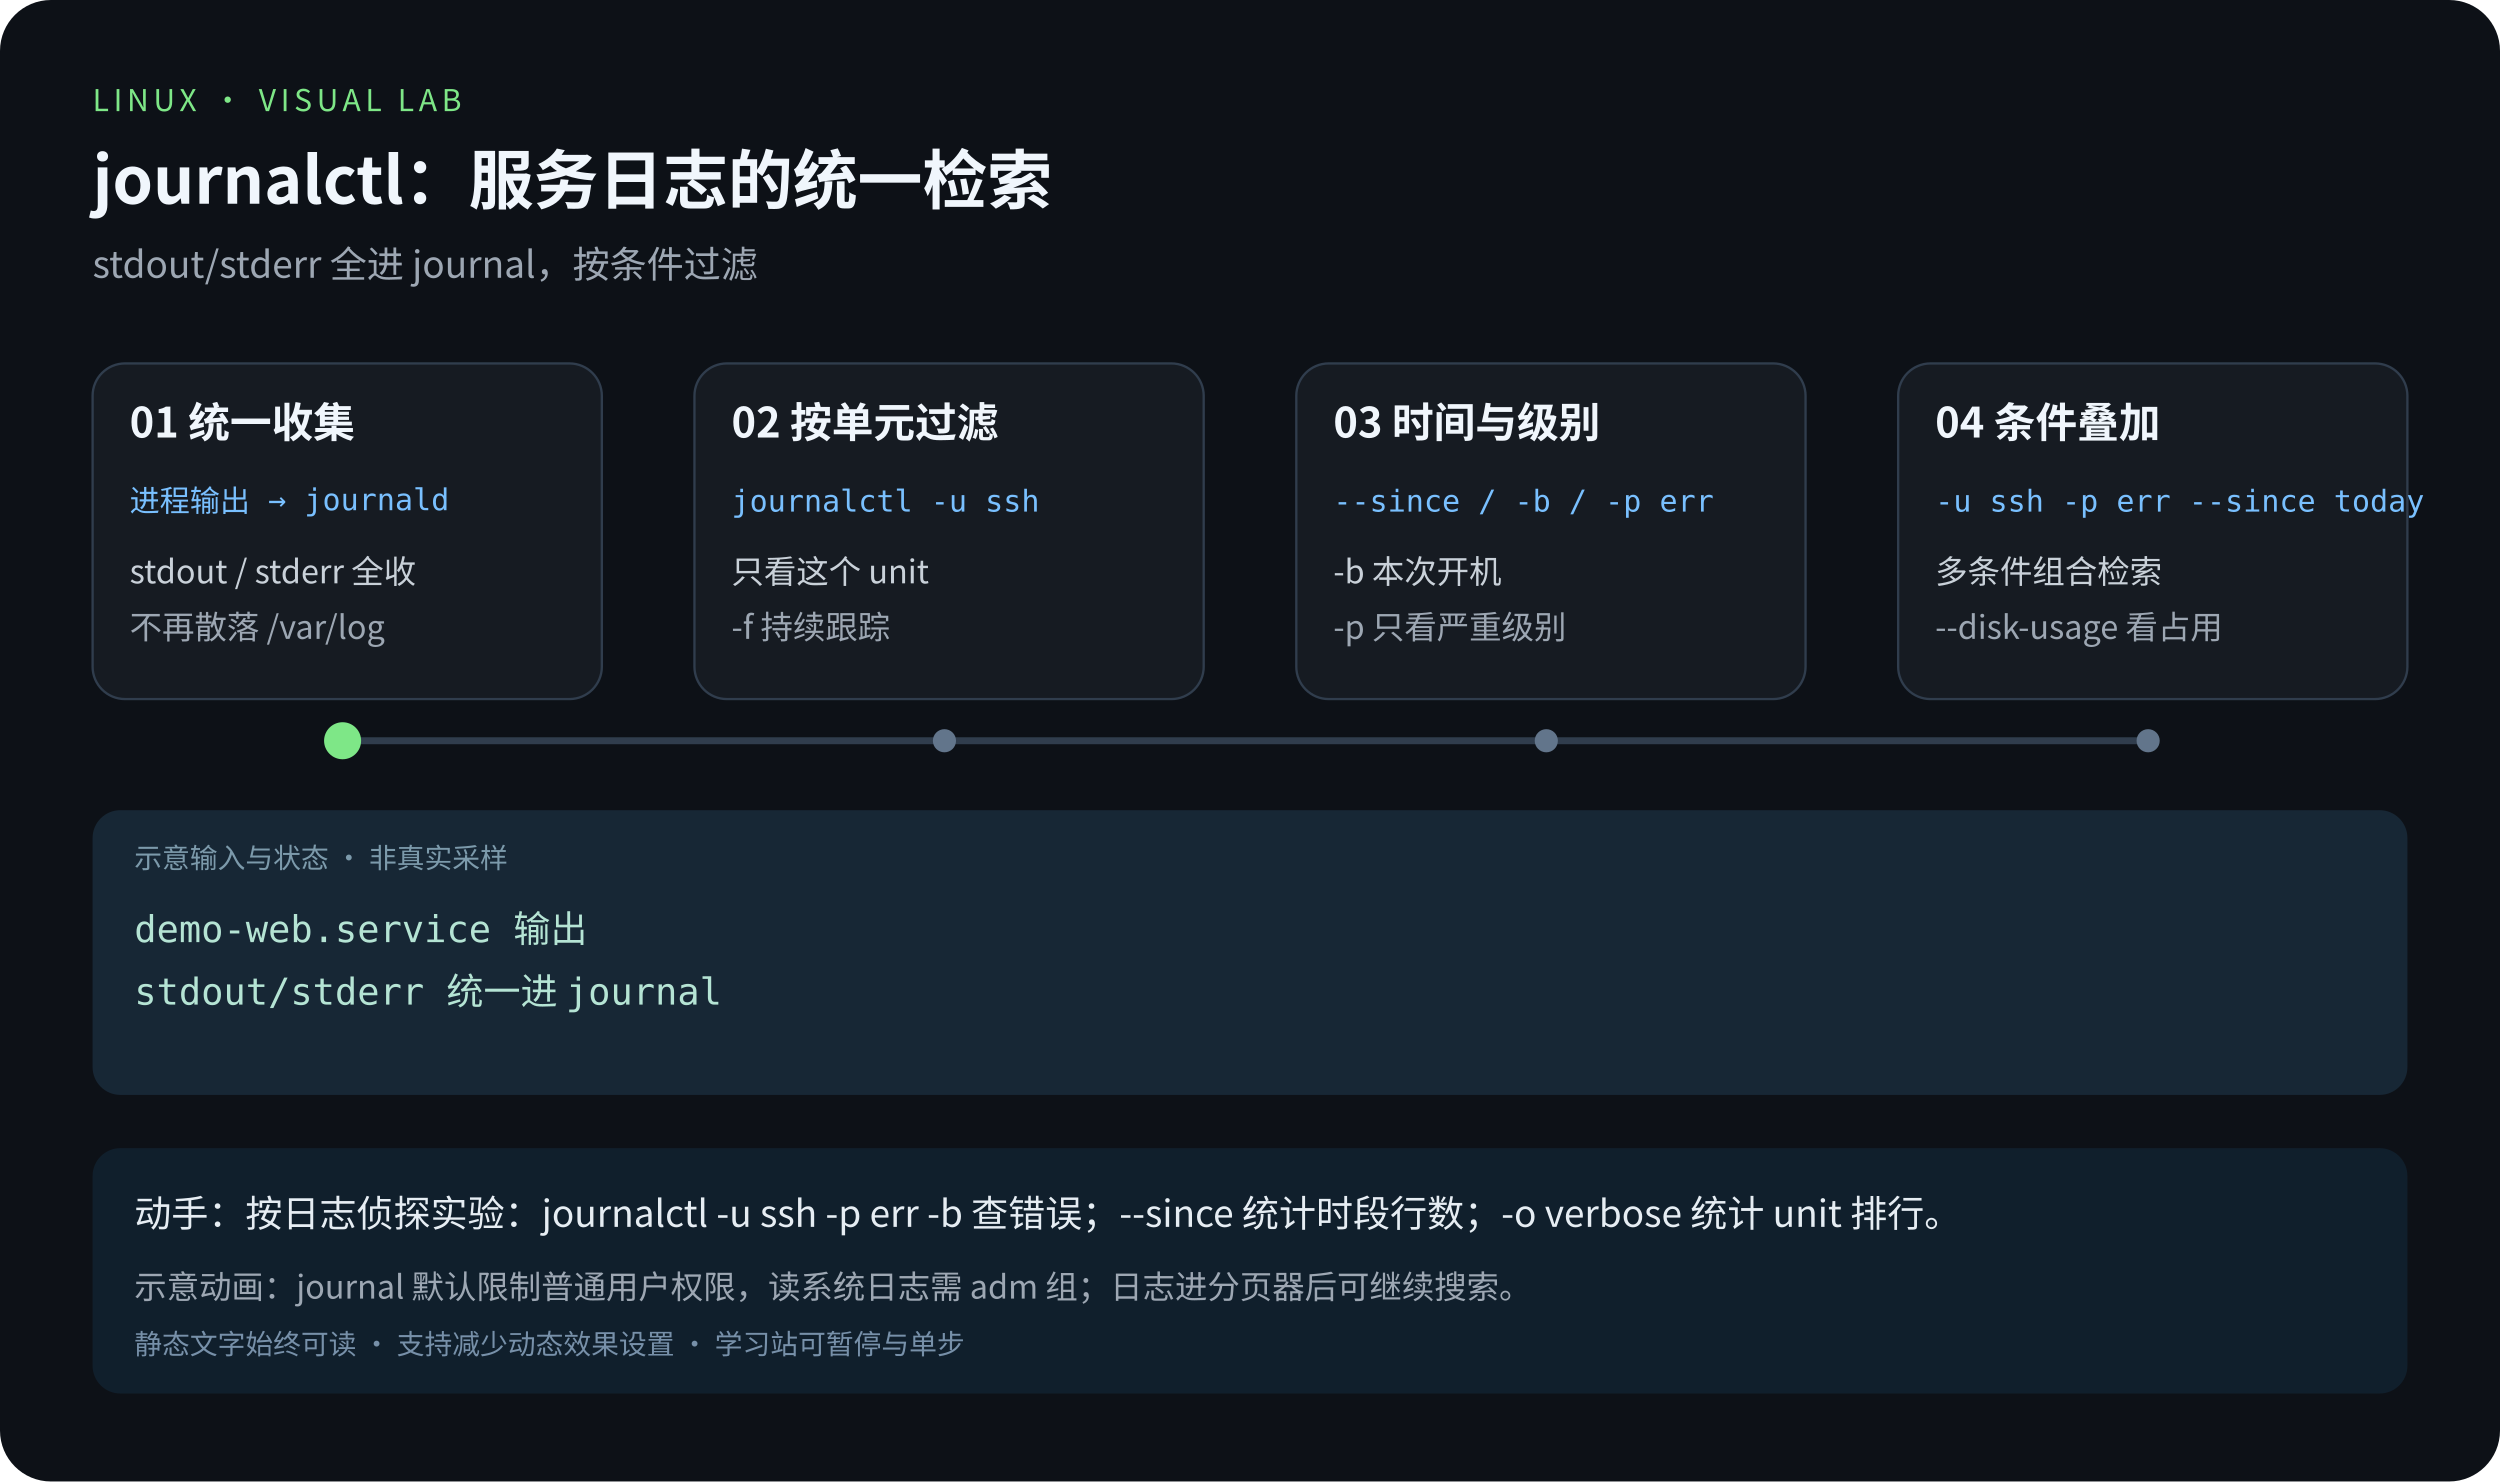
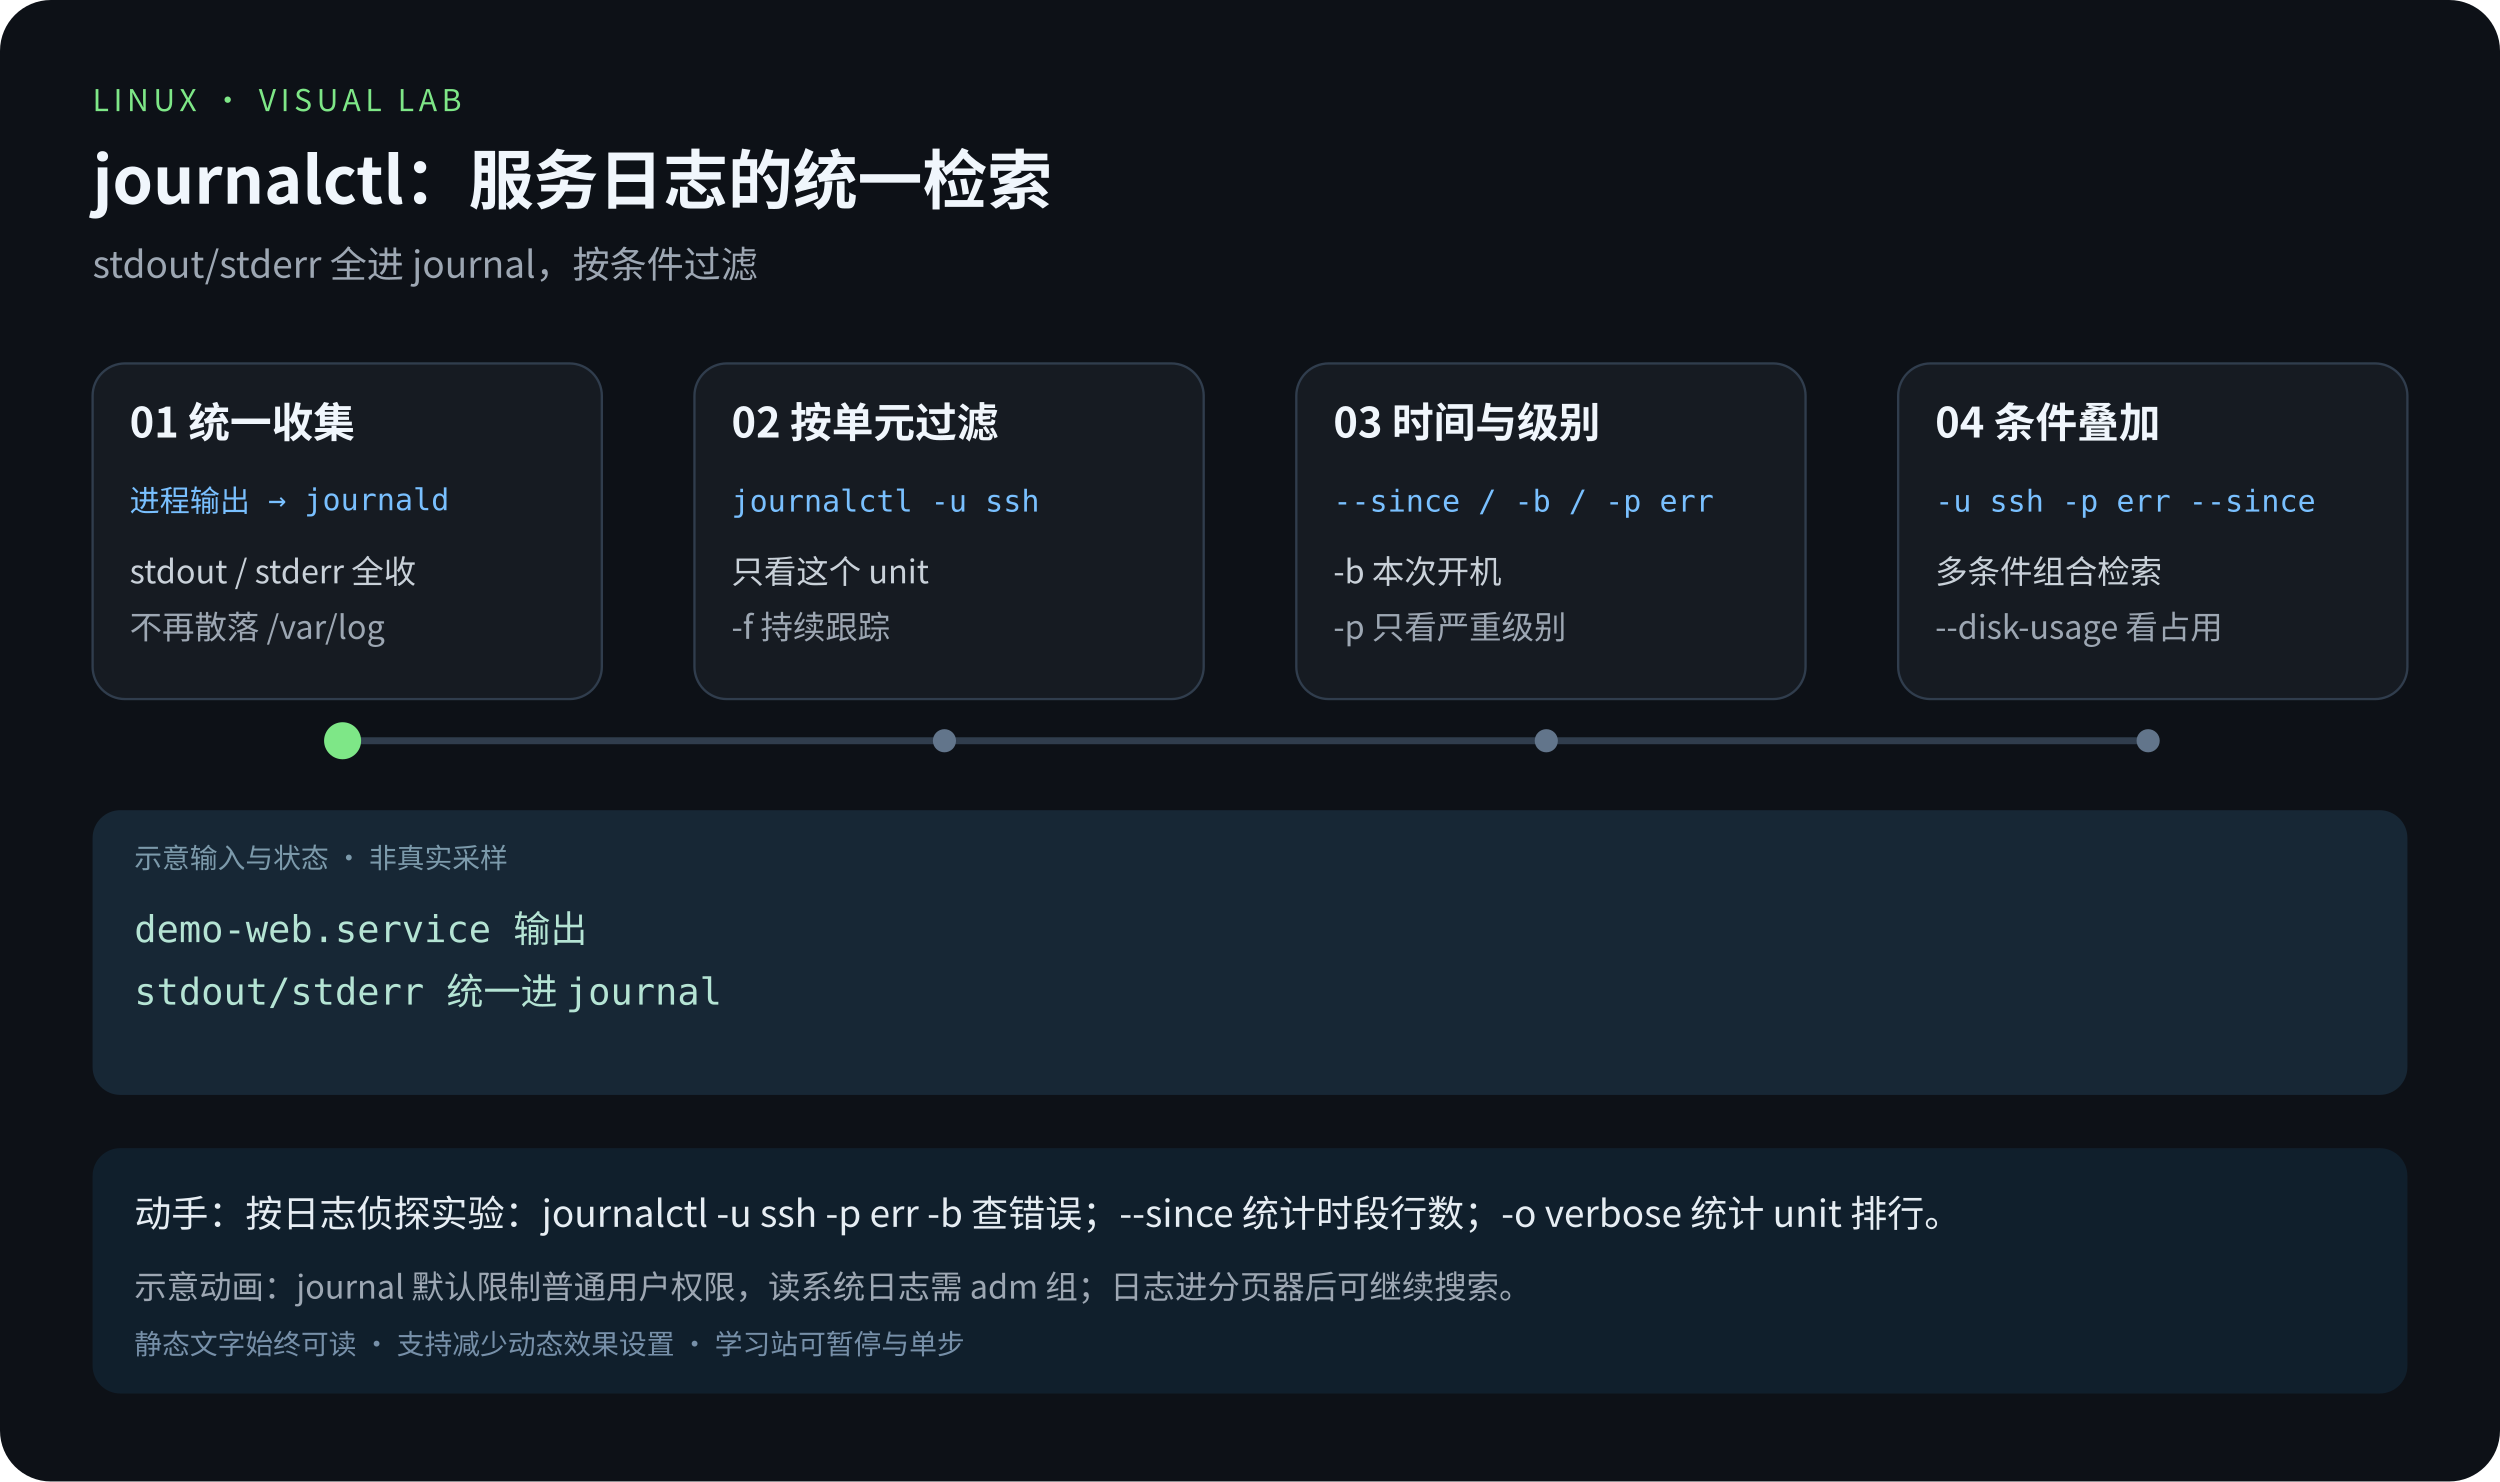
<svg xmlns="http://www.w3.org/2000/svg" width="1080" height="640" viewBox="0 0 1080 640" role="img" aria-labelledby="title desc">
  <style>
text{font-family:"Noto Sans CJK SC","Microsoft YaHei",sans-serif}
.code{font-family:Consolas,monospace}
.focus{opacity:0}
.output{opacity:0}.output.phase-0{opacity:1}
@keyframes step0{0%,24.9%{opacity:1}25%,100%{opacity:0}}.phase-0{animation:step0 12s linear 3}@keyframes step1{0%,24.9%{opacity:0}25%,49.9%{opacity:1}50%,100%{opacity:0}}.phase-1{animation:step1 12s linear 3}@keyframes step2{0%,49.9%{opacity:0}50%,74.9%{opacity:1}75%,100%{opacity:0}}.phase-2{animation:step2 12s linear 3}@keyframes step3{0%,74.9%{opacity:0}75%,100%{opacity:1}}.phase-3{animation:step3 12s linear 3}
@keyframes travel{0%,15%{transform:translateX(0)}25%,40%{transform:translateX(260px)}50%,65%{transform:translateX(520px)}75%,100%{transform:translateX(780px)}}
.token{animation:travel 12s ease-in-out 3}
@media (prefers-reduced-motion:reduce){.focus,.token,.output{animation:none}.token{display:none}}
</style>
  <rect width="1080" height="640" rx="22" fill="#0d1117" />
  <text x="40" y="48" fill="#7ee787" font-size="13" letter-spacing="2">LINUX · VISUAL LAB</text>
  <text x="40" y="88" fill="#f0f6fc" font-size="28" font-weight="bold">journalctl：服务日志的统一检索</text>
  <text x="40" y="120" fill="#9da7b3" font-size="16">stdout/stderr 全进 journal，按条件过滤</text>
  <path d="M148 320 H928" fill="none" stroke="#303d4d" stroke-width="3" />
  <g>
    <rect x="40" y="157" width="220" height="145" rx="14" fill="#161b22" stroke="#303d4d" />
    <rect class="focus phase-0" x="40" y="157" width="220" height="145" rx="14" fill="none" stroke="#58a6ff" stroke-width="3" />
    <text x="56" y="189" fill="#f0f6fc" font-size="18" font-weight="bold">01 统一收集</text>
    <text class="code" x="56" y="221" fill="#79c0ff" font-size="13">进程输出 → journald</text>
    <text x="56" y="252" fill="#c9d1d9" font-size="14">stdout / stderr 全收</text>
    <text x="56" y="276" fill="#9da7b3" font-size="14">不再散落 /var/log</text>
    <circle cx="148" cy="320" r="5" fill="#62758b" />
  </g>
  <g>
    <rect x="300" y="157" width="220" height="145" rx="14" fill="#161b22" stroke="#303d4d" />
    <rect class="focus phase-1" x="300" y="157" width="220" height="145" rx="14" fill="none" stroke="#58a6ff" stroke-width="3" />
    <text x="316" y="189" fill="#f0f6fc" font-size="18" font-weight="bold">02 按单元过滤</text>
    <text class="code" x="316" y="221" fill="#79c0ff" font-size="13">journalctl -u ssh</text>
    <text x="316" y="252" fill="#c9d1d9" font-size="14">只看这个 unit</text>
    <text x="316" y="276" fill="#9da7b3" font-size="14">-f 持续跟踪</text>
    <circle cx="408" cy="320" r="5" fill="#62758b" />
  </g>
  <g>
    <rect x="560" y="157" width="220" height="145" rx="14" fill="#161b22" stroke="#303d4d" />
    <rect class="focus phase-2" x="560" y="157" width="220" height="145" rx="14" fill="none" stroke="#58a6ff" stroke-width="3" />
    <text x="576" y="189" fill="#f0f6fc" font-size="18" font-weight="bold">03 时间与级别</text>
    <text class="code" x="576" y="221" fill="#79c0ff" font-size="13">--since / -b / -p err</text>
    <text x="576" y="252" fill="#c9d1d9" font-size="14">-b 本次开机</text>
    <text x="576" y="276" fill="#9da7b3" font-size="14">-p 只看严重级别</text>
    <circle cx="668" cy="320" r="5" fill="#62758b" />
  </g>
  <g>
    <rect x="820" y="157" width="220" height="145" rx="14" fill="#161b22" stroke="#303d4d" />
    <rect class="focus phase-3" x="820" y="157" width="220" height="145" rx="14" fill="none" stroke="#58a6ff" stroke-width="3" />
    <text x="836" y="189" fill="#f0f6fc" font-size="18" font-weight="bold">04 条件叠加</text>
-     <text class="code" x="836" y="221" fill="#79c0ff" font-size="13">-u ssh -p err --since today</text>
+     <text class="code" x="836" y="221" fill="#79c0ff" font-size="13">-u ssh -p err --since</text>
    <text x="836" y="252" fill="#c9d1d9" font-size="14">多条件组合检索</text>
    <text x="836" y="276" fill="#9da7b3" font-size="14">--disk-usage 看占用</text>
    <circle cx="928" cy="320" r="5" fill="#62758b" />
  </g>
  <rect x="40" y="350" width="1000" height="123" rx="12" fill="#172735" />
  <text x="58" y="375" fill="#7c9aab" font-size="12">示意输入与状态 · 非真实采样</text>
  <g class="output phase-0">
    <text class="code" x="58" y="407" fill="#b5e4d4" font-size="16">demo-web.service 输出</text>
    <text class="code" x="58" y="434" fill="#b5e4d4" font-size="16">stdout/stderr 统一进 journal</text>
  </g>
  <g class="output phase-1">
    <text class="code" x="58" y="407" fill="#b5e4d4" font-size="16">journalctl -u demo-web.service</text>
    <text class="code" x="58" y="434" fill="#b5e4d4" font-size="16">-f 持续跟踪，Ctrl+C 退出</text>
  </g>
  <g class="output phase-2">
    <text class="code" x="58" y="407" fill="#b5e4d4" font-size="16">journalctl -b / --since / -p err</text>
    <text class="code" x="58" y="434" fill="#b5e4d4" font-size="16">本次开机 / 时段 / 严重级别</text>
  </g>
  <g class="output phase-3">
    <text class="code" x="58" y="407" fill="#b5e4d4" font-size="16">-u ssh -p err --since today</text>
    <text class="code" x="58" y="434" fill="#b5e4d4" font-size="16">多条件叠加，--disk-usage 看占用</text>
  </g>
  <circle class="token" cx="148" cy="320" r="8" fill="#7ee787" />
  <rect x="40" y="496" width="1000" height="106" rx="12" fill="#101f2c" />
  <text x="58" y="530" fill="#e6edf3" font-size="16">动手：按日志侦探实验：journalctl -u ssh -p err -b 查错误；--since 统计时段行数；-o verbose 统计 unit 排行。</text>
  <text x="58" y="561" fill="#9da7b3" font-size="14">示意动画：journal 默认限制普通用户权限，读系统日志需 adm 组；日志进分页器后可继续搜索。</text>
  <text x="58" y="585" fill="#7790a9" font-size="12">静态文字始终可读 · 支持减少动态效果设置 · 学习站可暂停与单步</text>
</svg>
